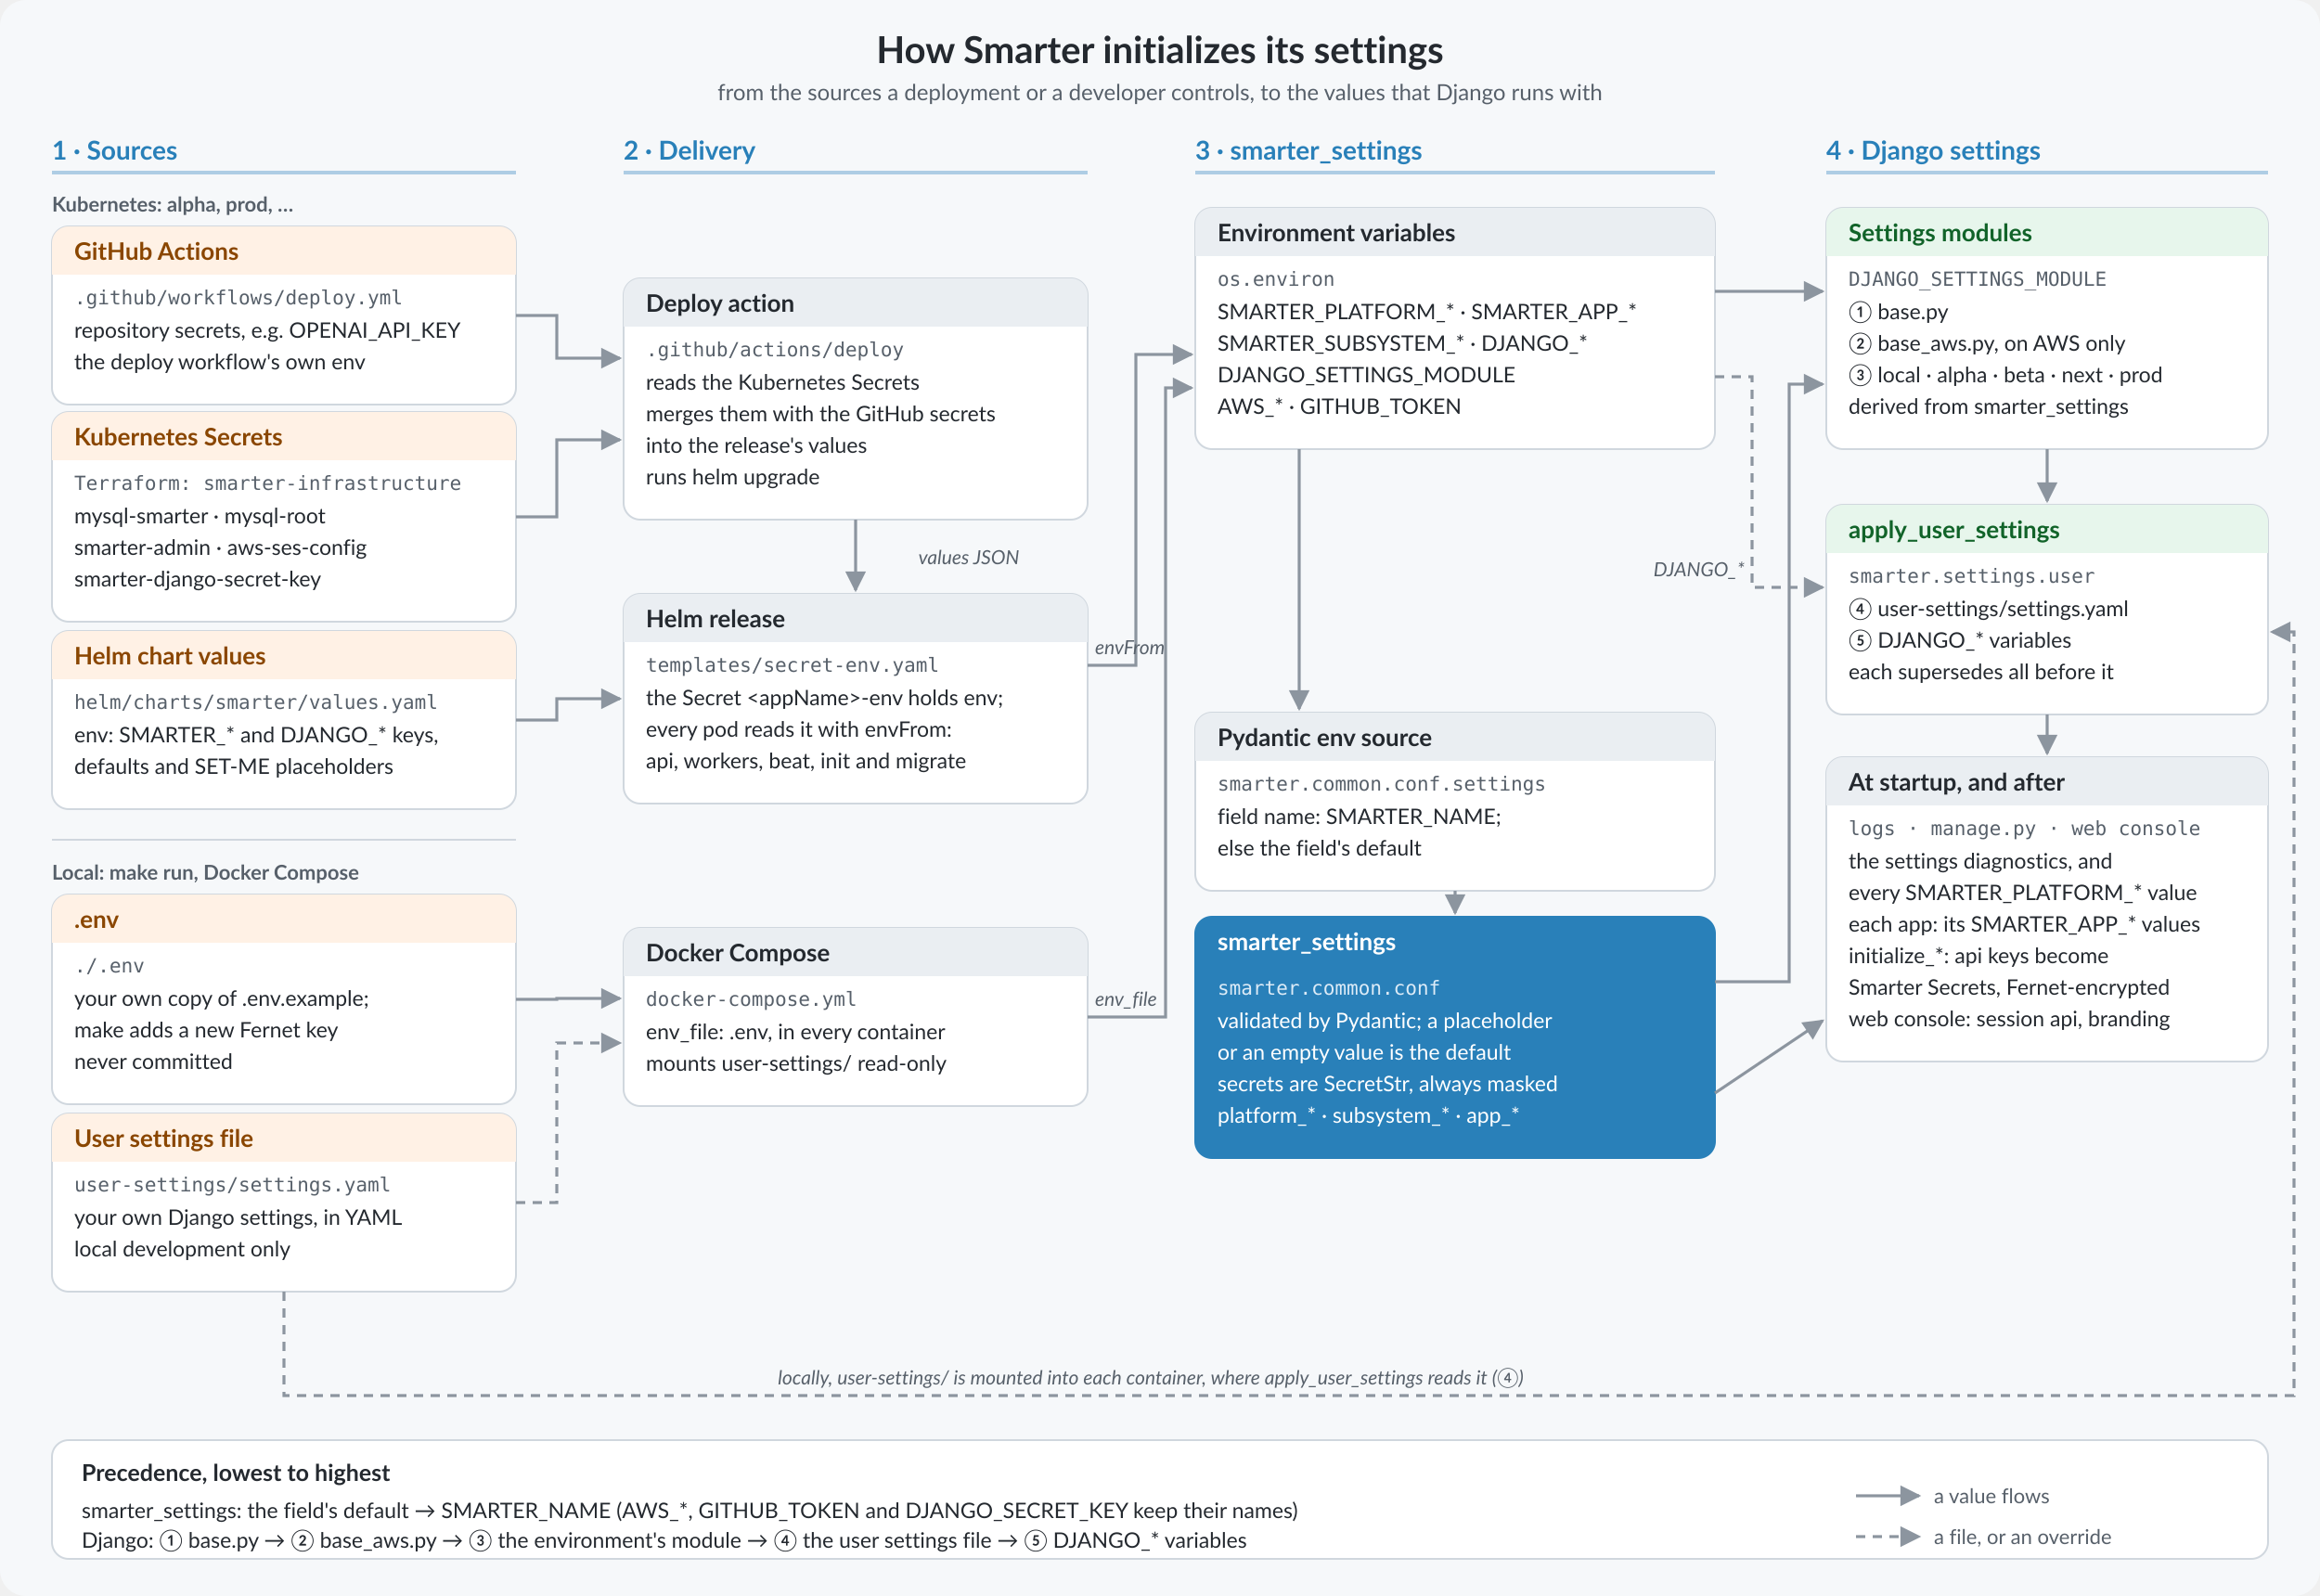
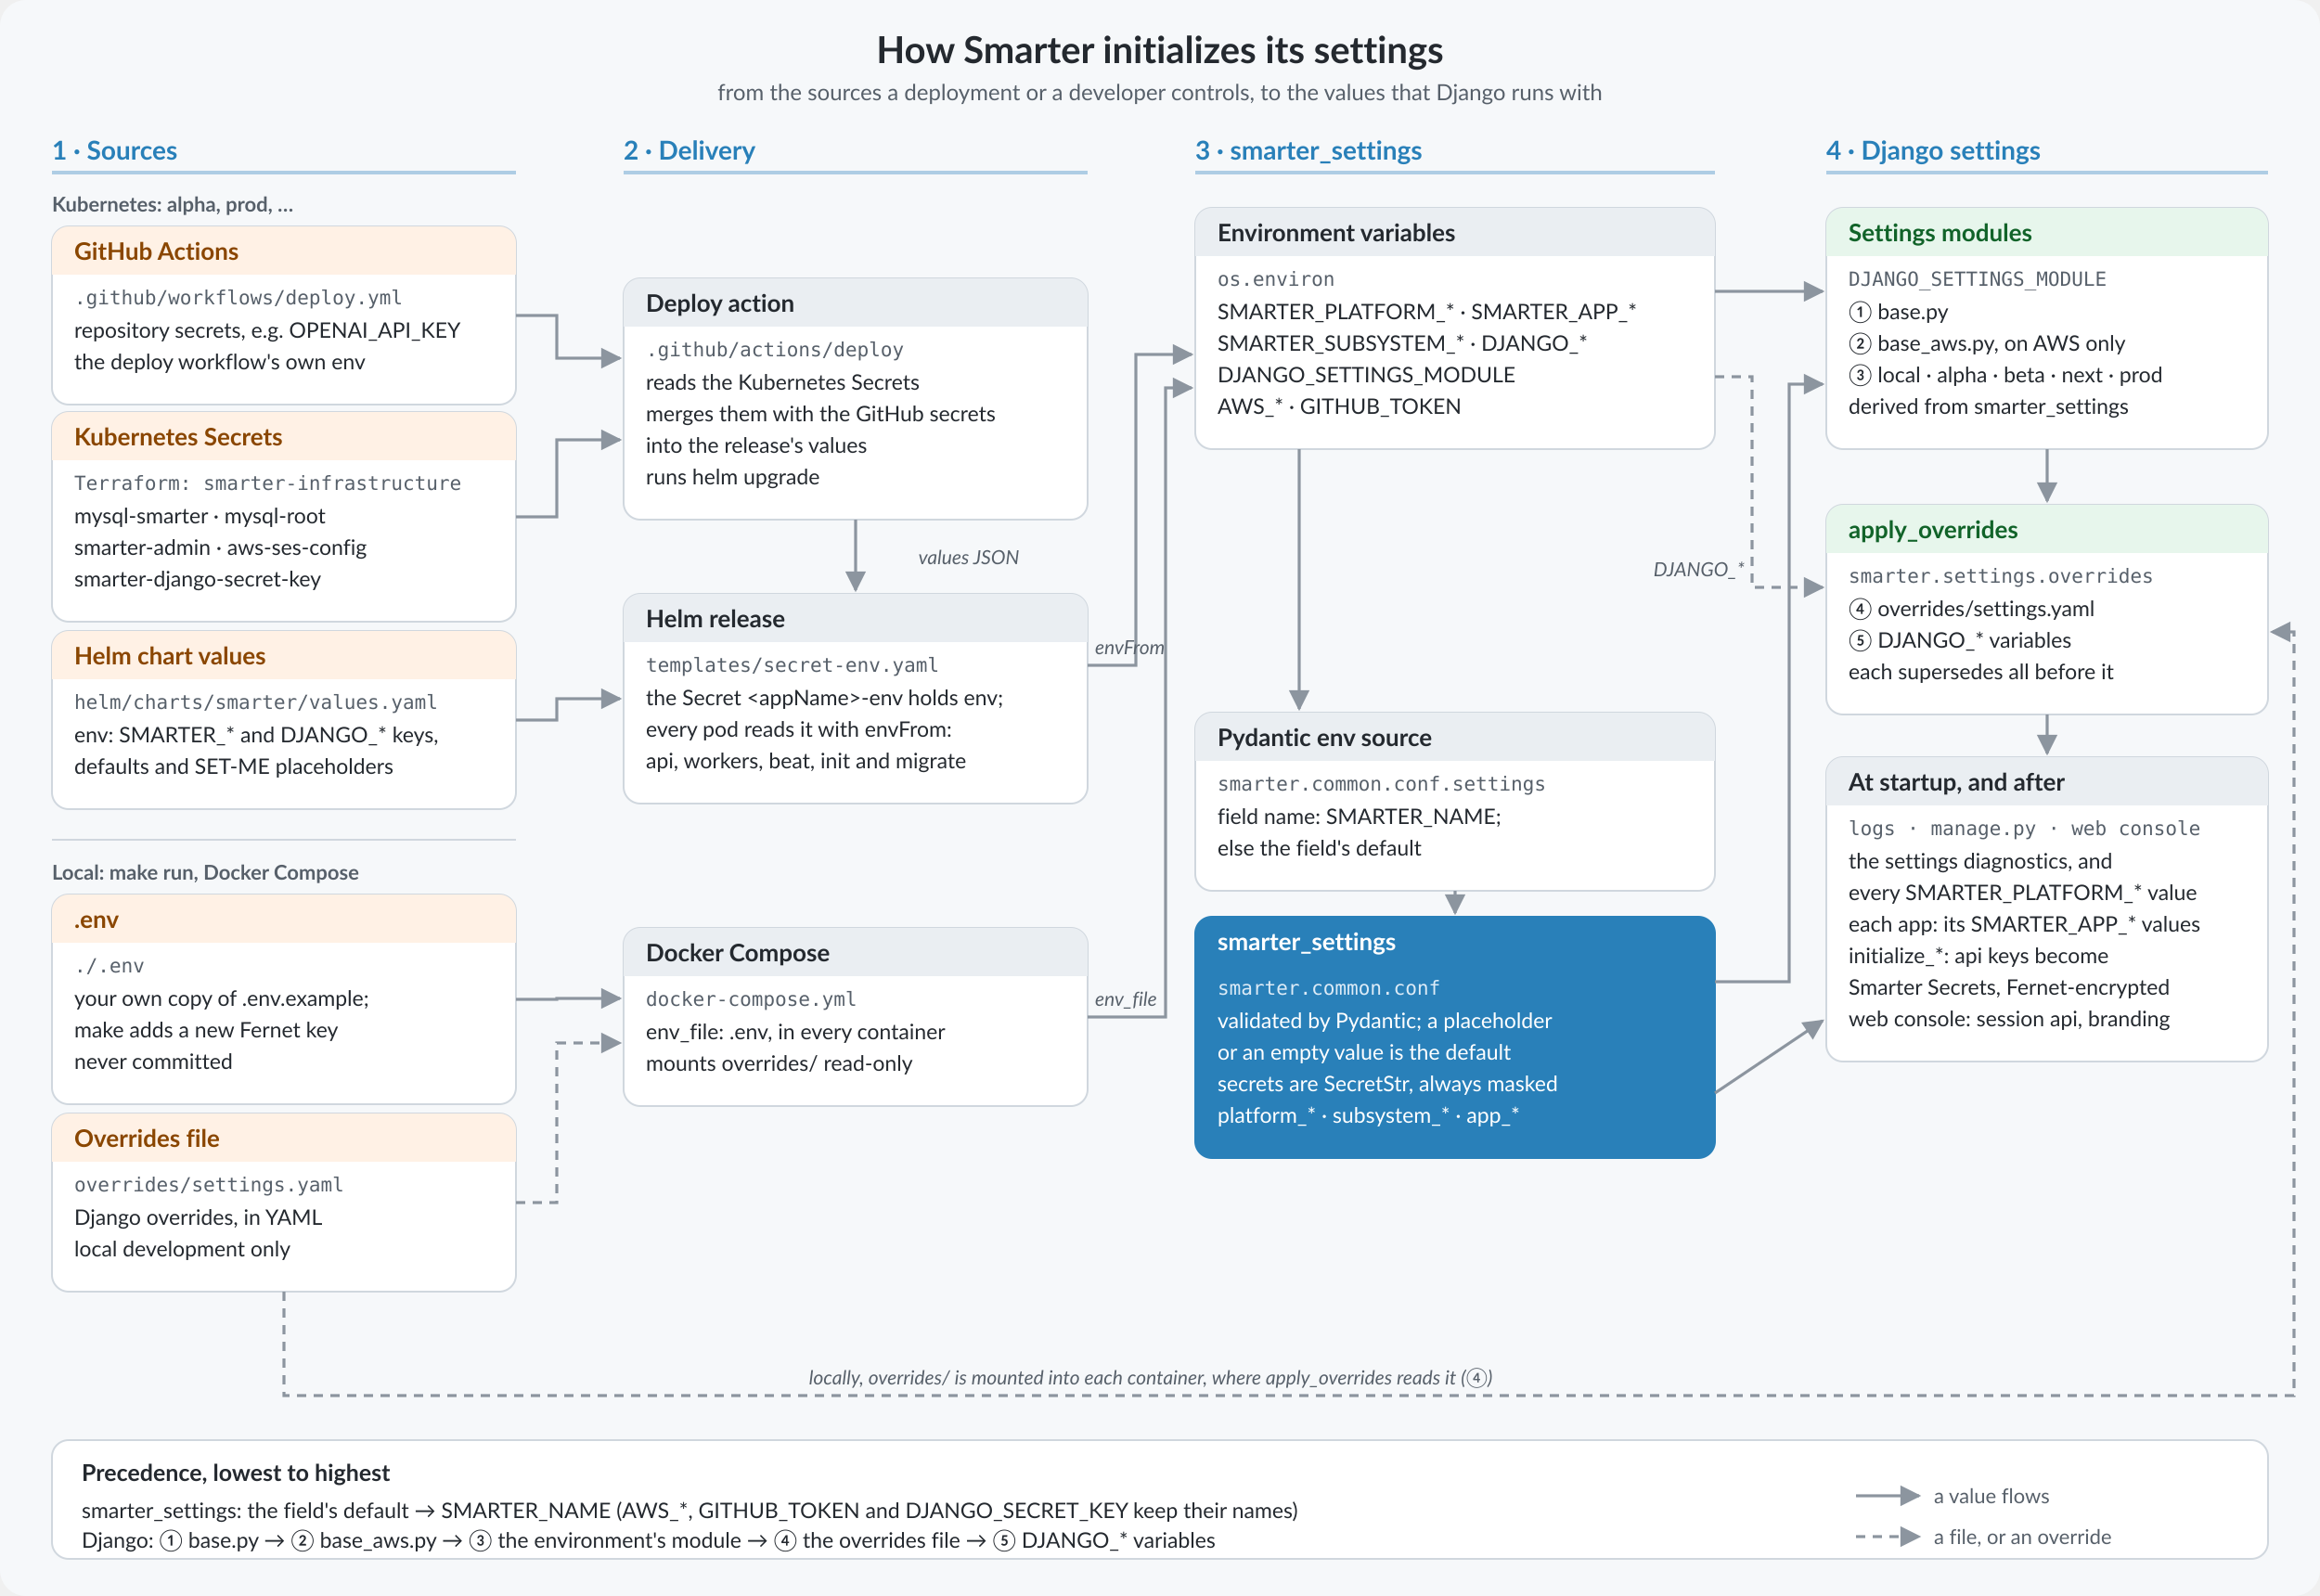
<svg xmlns="http://www.w3.org/2000/svg" viewBox="0 0 1250 860" width="1250" height="860" role="img" aria-labelledby="t d">
  <defs>
    <marker id="head" viewBox="0 0 10 10" refX="9" refY="5" markerWidth="7" markerHeight="7" orient="auto-start-reverse">
      <path d="M0,0 L10,5 L0,10 z" fill="#8C959F" />
    </marker>
  </defs>
  <rect width="1250" height="860" rx="14" fill="#F6F8FA" />
  <text x="625.0" y="34" font-family="Lato, 'Helvetica Neue', Arial, sans-serif" font-size="20" font-weight="bold" fill="#24292F" text-anchor="middle">How Smarter initializes its settings</text>
  <text x="625.0" y="54" font-family="Lato, 'Helvetica Neue', Arial, sans-serif" font-size="12" font-weight="normal" fill="#57606A" text-anchor="middle">from the sources a deployment or a developer controls, to the values that Django runs with</text>
  <text x="28" y="86" font-family="Lato, 'Helvetica Neue', Arial, sans-serif" font-size="14" font-weight="bold" fill="#2980B9" text-anchor="start">1 · Sources</text>
  <rect x="28" y="92" width="250" height="2" fill="#2980B9" fill-opacity="0.35" />
  <text x="336" y="86" font-family="Lato, 'Helvetica Neue', Arial, sans-serif" font-size="14" font-weight="bold" fill="#2980B9" text-anchor="start">2 · Delivery</text>
  <rect x="336" y="92" width="250" height="2" fill="#2980B9" fill-opacity="0.35" />
  <text x="644" y="86" font-family="Lato, 'Helvetica Neue', Arial, sans-serif" font-size="14" font-weight="bold" fill="#2980B9" text-anchor="start">3 · smarter_settings</text>
  <rect x="644" y="92" width="280" height="2" fill="#2980B9" fill-opacity="0.35" />
  <text x="984" y="86" font-family="Lato, 'Helvetica Neue', Arial, sans-serif" font-size="14" font-weight="bold" fill="#2980B9" text-anchor="start">4 · Django settings</text>
  <rect x="984" y="92" width="238" height="2" fill="#2980B9" fill-opacity="0.35" />
  <text x="28" y="114" font-family="Lato, 'Helvetica Neue', Arial, sans-serif" font-size="11" font-weight="bold" fill="#57606A" text-anchor="start">Kubernetes: alpha, prod, …</text>
  <rect x="28" y="122" width="250" height="96" rx="9" fill="#FFFFFF" stroke="#D0D7DE" />
  <path d="M28,131 a9,9 0 0 1 9,-9 h232 a9,9 0 0 1 9,9 v17 h-250 z" fill="#FFF1E5" />
  <text x="40" y="140" font-family="Lato, 'Helvetica Neue', Arial, sans-serif" font-size="13" font-weight="bold" fill="#8A4600" text-anchor="start">GitHub Actions</text>
  <text x="40" y="164" font-family="SFMono-Regular, Menlo, Consolas, monospace" font-size="10.5" fill="#57606A">.github/workflows/deploy.yml</text>
  <text x="40" y="182" font-family="Lato, 'Helvetica Neue', Arial, sans-serif" font-size="11.5" font-weight="normal" fill="#24292F" text-anchor="start">repository secrets, e.g. OPENAI_API_KEY</text>
  <text x="40" y="199" font-family="Lato, 'Helvetica Neue', Arial, sans-serif" font-size="11.5" font-weight="normal" fill="#24292F" text-anchor="start">the deploy workflow's own env</text>
  <rect x="28" y="222" width="250" height="113" rx="9" fill="#FFFFFF" stroke="#D0D7DE" />
  <path d="M28,231 a9,9 0 0 1 9,-9 h232 a9,9 0 0 1 9,9 v17 h-250 z" fill="#FFF1E5" />
  <text x="40" y="240" font-family="Lato, 'Helvetica Neue', Arial, sans-serif" font-size="13" font-weight="bold" fill="#8A4600" text-anchor="start">Kubernetes Secrets</text>
  <text x="40" y="264" font-family="SFMono-Regular, Menlo, Consolas, monospace" font-size="10.5" fill="#57606A">Terraform: smarter-infrastructure</text>
  <text x="40" y="282" font-family="Lato, 'Helvetica Neue', Arial, sans-serif" font-size="11.5" font-weight="normal" fill="#24292F" text-anchor="start">mysql-smarter · mysql-root</text>
  <text x="40" y="299" font-family="Lato, 'Helvetica Neue', Arial, sans-serif" font-size="11.5" font-weight="normal" fill="#24292F" text-anchor="start">smarter-admin · aws-ses-config</text>
  <text x="40" y="316" font-family="Lato, 'Helvetica Neue', Arial, sans-serif" font-size="11.5" font-weight="normal" fill="#24292F" text-anchor="start">smarter-django-secret-key</text>
  <rect x="28" y="340" width="250" height="96" rx="9" fill="#FFFFFF" stroke="#D0D7DE" />
  <path d="M28,349 a9,9 0 0 1 9,-9 h232 a9,9 0 0 1 9,9 v17 h-250 z" fill="#FFF1E5" />
  <text x="40" y="358" font-family="Lato, 'Helvetica Neue', Arial, sans-serif" font-size="13" font-weight="bold" fill="#8A4600" text-anchor="start">Helm chart values</text>
  <text x="40" y="382" font-family="SFMono-Regular, Menlo, Consolas, monospace" font-size="10.5" fill="#57606A">helm/charts/smarter/values.yaml</text>
  <text x="40" y="400" font-family="Lato, 'Helvetica Neue', Arial, sans-serif" font-size="11.5" font-weight="normal" fill="#24292F" text-anchor="start">env: SMARTER_* and DJANGO_* keys,</text>
  <text x="40" y="417" font-family="Lato, 'Helvetica Neue', Arial, sans-serif" font-size="11.5" font-weight="normal" fill="#24292F" text-anchor="start">defaults and SET-ME placeholders</text>
  <rect x="28" y="452" width="250" height="1" fill="#D0D7DE" />
  <text x="28" y="474" font-family="Lato, 'Helvetica Neue', Arial, sans-serif" font-size="11" font-weight="bold" fill="#57606A" text-anchor="start">Local: make run, Docker Compose</text>
  <rect x="28" y="482" width="250" height="113" rx="9" fill="#FFFFFF" stroke="#D0D7DE" />
  <path d="M28,491 a9,9 0 0 1 9,-9 h232 a9,9 0 0 1 9,9 v17 h-250 z" fill="#FFF1E5" />
  <text x="40" y="500" font-family="Lato, 'Helvetica Neue', Arial, sans-serif" font-size="13" font-weight="bold" fill="#8A4600" text-anchor="start">.env</text>
  <text x="40" y="524" font-family="SFMono-Regular, Menlo, Consolas, monospace" font-size="10.5" fill="#57606A">./.env</text>
  <text x="40" y="542" font-family="Lato, 'Helvetica Neue', Arial, sans-serif" font-size="11.5" font-weight="normal" fill="#24292F" text-anchor="start">your own copy of .env.example;</text>
  <text x="40" y="559" font-family="Lato, 'Helvetica Neue', Arial, sans-serif" font-size="11.5" font-weight="normal" fill="#24292F" text-anchor="start">make adds a new Fernet key</text>
  <text x="40" y="576" font-family="Lato, 'Helvetica Neue', Arial, sans-serif" font-size="11.5" font-weight="normal" fill="#24292F" text-anchor="start">never committed</text>
  <rect x="28" y="600" width="250" height="96" rx="9" fill="#FFFFFF" stroke="#D0D7DE" />
  <path d="M28,609 a9,9 0 0 1 9,-9 h232 a9,9 0 0 1 9,9 v17 h-250 z" fill="#FFF1E5" />
-   <text x="40" y="618" font-family="Lato, 'Helvetica Neue', Arial, sans-serif" font-size="13" font-weight="bold" fill="#8A4600" text-anchor="start">User settings file</text>
-   <text x="40" y="642" font-family="SFMono-Regular, Menlo, Consolas, monospace" font-size="10.5" fill="#57606A">user-settings/settings.yaml</text>
-   <text x="40" y="660" font-family="Lato, 'Helvetica Neue', Arial, sans-serif" font-size="11.5" font-weight="normal" fill="#24292F" text-anchor="start">your own Django settings, in YAML</text>
+   <text x="40" y="618" font-family="Lato, 'Helvetica Neue', Arial, sans-serif" font-size="13" font-weight="bold" fill="#8A4600" text-anchor="start">Overrides file</text>
+   <text x="40" y="642" font-family="SFMono-Regular, Menlo, Consolas, monospace" font-size="10.5" fill="#57606A">overrides/settings.yaml</text>
+   <text x="40" y="660" font-family="Lato, 'Helvetica Neue', Arial, sans-serif" font-size="11.5" font-weight="normal" fill="#24292F" text-anchor="start">Django overrides, in YAML</text>
  <text x="40" y="677" font-family="Lato, 'Helvetica Neue', Arial, sans-serif" font-size="11.5" font-weight="normal" fill="#24292F" text-anchor="start">local development only</text>
  <rect x="336" y="150" width="250" height="130" rx="9" fill="#FFFFFF" stroke="#D0D7DE" />
  <path d="M336,159 a9,9 0 0 1 9,-9 h232 a9,9 0 0 1 9,9 v17 h-250 z" fill="#EAEEF2" />
  <text x="348" y="168" font-family="Lato, 'Helvetica Neue', Arial, sans-serif" font-size="13" font-weight="bold" fill="#24292F" text-anchor="start">Deploy action</text>
  <text x="348" y="192" font-family="SFMono-Regular, Menlo, Consolas, monospace" font-size="10.5" fill="#57606A">.github/actions/deploy</text>
  <text x="348" y="210" font-family="Lato, 'Helvetica Neue', Arial, sans-serif" font-size="11.5" font-weight="normal" fill="#24292F" text-anchor="start">reads the Kubernetes Secrets</text>
  <text x="348" y="227" font-family="Lato, 'Helvetica Neue', Arial, sans-serif" font-size="11.5" font-weight="normal" fill="#24292F" text-anchor="start">merges them with the GitHub secrets</text>
  <text x="348" y="244" font-family="Lato, 'Helvetica Neue', Arial, sans-serif" font-size="11.5" font-weight="normal" fill="#24292F" text-anchor="start">into the release's values</text>
  <text x="348" y="261" font-family="Lato, 'Helvetica Neue', Arial, sans-serif" font-size="11.5" font-weight="normal" fill="#24292F" text-anchor="start">runs helm upgrade</text>
  <rect x="336" y="320" width="250" height="113" rx="9" fill="#FFFFFF" stroke="#D0D7DE" />
  <path d="M336,329 a9,9 0 0 1 9,-9 h232 a9,9 0 0 1 9,9 v17 h-250 z" fill="#EAEEF2" />
  <text x="348" y="338" font-family="Lato, 'Helvetica Neue', Arial, sans-serif" font-size="13" font-weight="bold" fill="#24292F" text-anchor="start">Helm release</text>
  <text x="348" y="362" font-family="SFMono-Regular, Menlo, Consolas, monospace" font-size="10.5" fill="#57606A">templates/secret-env.yaml</text>
  <text x="348" y="380" font-family="Lato, 'Helvetica Neue', Arial, sans-serif" font-size="11.5" font-weight="normal" fill="#24292F" text-anchor="start">the Secret &lt;appName&gt;-env holds env;</text>
  <text x="348" y="397" font-family="Lato, 'Helvetica Neue', Arial, sans-serif" font-size="11.5" font-weight="normal" fill="#24292F" text-anchor="start">every pod reads it with envFrom:</text>
  <text x="348" y="414" font-family="Lato, 'Helvetica Neue', Arial, sans-serif" font-size="11.5" font-weight="normal" fill="#24292F" text-anchor="start">api, workers, beat, init and migrate</text>
  <rect x="336" y="500" width="250" height="96" rx="9" fill="#FFFFFF" stroke="#D0D7DE" />
  <path d="M336,509 a9,9 0 0 1 9,-9 h232 a9,9 0 0 1 9,9 v17 h-250 z" fill="#EAEEF2" />
  <text x="348" y="518" font-family="Lato, 'Helvetica Neue', Arial, sans-serif" font-size="13" font-weight="bold" fill="#24292F" text-anchor="start">Docker Compose</text>
  <text x="348" y="542" font-family="SFMono-Regular, Menlo, Consolas, monospace" font-size="10.5" fill="#57606A">docker-compose.yml</text>
  <text x="348" y="560" font-family="Lato, 'Helvetica Neue', Arial, sans-serif" font-size="11.5" font-weight="normal" fill="#24292F" text-anchor="start">env_file: .env, in every container</text>
-   <text x="348" y="577" font-family="Lato, 'Helvetica Neue', Arial, sans-serif" font-size="11.5" font-weight="normal" fill="#24292F" text-anchor="start">mounts user-settings/ read-only</text>
+   <text x="348" y="577" font-family="Lato, 'Helvetica Neue', Arial, sans-serif" font-size="11.5" font-weight="normal" fill="#24292F" text-anchor="start">mounts overrides/ read-only</text>
  <rect x="644" y="112" width="280" height="130" rx="9" fill="#FFFFFF" stroke="#D0D7DE" />
  <path d="M644,121 a9,9 0 0 1 9,-9 h262 a9,9 0 0 1 9,9 v17 h-280 z" fill="#EAEEF2" />
  <text x="656" y="130" font-family="Lato, 'Helvetica Neue', Arial, sans-serif" font-size="13" font-weight="bold" fill="#24292F" text-anchor="start">Environment variables</text>
  <text x="656" y="154" font-family="SFMono-Regular, Menlo, Consolas, monospace" font-size="10.5" fill="#57606A">os.environ</text>
  <text x="656" y="172" font-family="Lato, 'Helvetica Neue', Arial, sans-serif" font-size="11.5" font-weight="normal" fill="#24292F" text-anchor="start">SMARTER_PLATFORM_* · SMARTER_APP_*</text>
  <text x="656" y="189" font-family="Lato, 'Helvetica Neue', Arial, sans-serif" font-size="11.5" font-weight="normal" fill="#24292F" text-anchor="start">SMARTER_SUBSYSTEM_* · DJANGO_*</text>
  <text x="656" y="206" font-family="Lato, 'Helvetica Neue', Arial, sans-serif" font-size="11.5" font-weight="normal" fill="#24292F" text-anchor="start">DJANGO_SETTINGS_MODULE</text>
  <text x="656" y="223" font-family="Lato, 'Helvetica Neue', Arial, sans-serif" font-size="11.5" font-weight="normal" fill="#24292F" text-anchor="start">AWS_* · GITHUB_TOKEN</text>
  <rect x="644" y="384" width="280" height="96" rx="9" fill="#FFFFFF" stroke="#D0D7DE" />
  <path d="M644,393 a9,9 0 0 1 9,-9 h262 a9,9 0 0 1 9,9 v17 h-280 z" fill="#EAEEF2" />
  <text x="656" y="402" font-family="Lato, 'Helvetica Neue', Arial, sans-serif" font-size="13" font-weight="bold" fill="#24292F" text-anchor="start">Pydantic env source</text>
  <text x="656" y="426" font-family="SFMono-Regular, Menlo, Consolas, monospace" font-size="10.5" fill="#57606A">smarter.common.conf.settings</text>
  <text x="656" y="444" font-family="Lato, 'Helvetica Neue', Arial, sans-serif" font-size="11.5" font-weight="normal" fill="#24292F" text-anchor="start">field name: SMARTER_NAME;</text>
  <text x="656" y="461" font-family="Lato, 'Helvetica Neue', Arial, sans-serif" font-size="11.5" font-weight="normal" fill="#24292F" text-anchor="start">else the field's default</text>
  <rect x="644" y="494" width="280" height="130" rx="9" fill="#2980B9" stroke="#2980B9" />
  <path d="M644,503 a9,9 0 0 1 9,-9 h262 a9,9 0 0 1 9,9 v17 h-280 z" fill="#2980B9" />
  <text x="656" y="512" font-family="Lato, 'Helvetica Neue', Arial, sans-serif" font-size="13" font-weight="bold" fill="#FFFFFF" text-anchor="start">smarter_settings</text>
  <text x="656" y="536" font-family="SFMono-Regular, Menlo, Consolas, monospace" font-size="10.5" fill="#DCEBF7">smarter.common.conf</text>
  <text x="656" y="554" font-family="Lato, 'Helvetica Neue', Arial, sans-serif" font-size="11.5" font-weight="normal" fill="#FFFFFF" text-anchor="start">validated by Pydantic; a placeholder</text>
  <text x="656" y="571" font-family="Lato, 'Helvetica Neue', Arial, sans-serif" font-size="11.5" font-weight="normal" fill="#FFFFFF" text-anchor="start">or an empty value is the default</text>
  <text x="656" y="588" font-family="Lato, 'Helvetica Neue', Arial, sans-serif" font-size="11.5" font-weight="normal" fill="#FFFFFF" text-anchor="start">secrets are SecretStr, always masked</text>
  <text x="656" y="605" font-family="Lato, 'Helvetica Neue', Arial, sans-serif" font-size="11.5" font-weight="normal" fill="#FFFFFF" text-anchor="start">platform_* · subsystem_* · app_*</text>
  <rect x="984" y="112" width="238" height="130" rx="9" fill="#FFFFFF" stroke="#D0D7DE" />
  <path d="M984,121 a9,9 0 0 1 9,-9 h220 a9,9 0 0 1 9,9 v17 h-238 z" fill="#E7F6EC" />
  <text x="996" y="130" font-family="Lato, 'Helvetica Neue', Arial, sans-serif" font-size="13" font-weight="bold" fill="#116329" text-anchor="start">Settings modules</text>
  <text x="996" y="154" font-family="SFMono-Regular, Menlo, Consolas, monospace" font-size="10.5" fill="#57606A">DJANGO_SETTINGS_MODULE</text>
  <text x="996" y="172" font-family="Lato, 'Helvetica Neue', Arial, sans-serif" font-size="11.5" font-weight="normal" fill="#24292F" text-anchor="start">① base.py</text>
  <text x="996" y="189" font-family="Lato, 'Helvetica Neue', Arial, sans-serif" font-size="11.5" font-weight="normal" fill="#24292F" text-anchor="start">② base_aws.py, on AWS only</text>
  <text x="996" y="206" font-family="Lato, 'Helvetica Neue', Arial, sans-serif" font-size="11.5" font-weight="normal" fill="#24292F" text-anchor="start">③ local · alpha · beta · next · prod</text>
  <text x="996" y="223" font-family="Lato, 'Helvetica Neue', Arial, sans-serif" font-size="11.5" font-weight="normal" fill="#24292F" text-anchor="start">derived from smarter_settings</text>
  <rect x="984" y="272" width="238" height="113" rx="9" fill="#FFFFFF" stroke="#D0D7DE" />
  <path d="M984,281 a9,9 0 0 1 9,-9 h220 a9,9 0 0 1 9,9 v17 h-238 z" fill="#E7F6EC" />
-   <text x="996" y="290" font-family="Lato, 'Helvetica Neue', Arial, sans-serif" font-size="13" font-weight="bold" fill="#116329" text-anchor="start">apply_user_settings</text>
-   <text x="996" y="314" font-family="SFMono-Regular, Menlo, Consolas, monospace" font-size="10.5" fill="#57606A">smarter.settings.user</text>
-   <text x="996" y="332" font-family="Lato, 'Helvetica Neue', Arial, sans-serif" font-size="11.5" font-weight="normal" fill="#24292F" text-anchor="start">④ user-settings/settings.yaml</text>
+   <text x="996" y="290" font-family="Lato, 'Helvetica Neue', Arial, sans-serif" font-size="13" font-weight="bold" fill="#116329" text-anchor="start">apply_overrides</text>
+   <text x="996" y="314" font-family="SFMono-Regular, Menlo, Consolas, monospace" font-size="10.5" fill="#57606A">smarter.settings.overrides</text>
+   <text x="996" y="332" font-family="Lato, 'Helvetica Neue', Arial, sans-serif" font-size="11.5" font-weight="normal" fill="#24292F" text-anchor="start">④ overrides/settings.yaml</text>
  <text x="996" y="349" font-family="Lato, 'Helvetica Neue', Arial, sans-serif" font-size="11.5" font-weight="normal" fill="#24292F" text-anchor="start">⑤ DJANGO_* variables</text>
  <text x="996" y="366" font-family="Lato, 'Helvetica Neue', Arial, sans-serif" font-size="11.5" font-weight="normal" fill="#24292F" text-anchor="start">each supersedes all before it</text>
  <rect x="984" y="408" width="238" height="164" rx="9" fill="#FFFFFF" stroke="#D0D7DE" />
  <path d="M984,417 a9,9 0 0 1 9,-9 h220 a9,9 0 0 1 9,9 v17 h-238 z" fill="#EAEEF2" />
  <text x="996" y="426" font-family="Lato, 'Helvetica Neue', Arial, sans-serif" font-size="13" font-weight="bold" fill="#24292F" text-anchor="start">At startup, and after</text>
  <text x="996" y="450" font-family="SFMono-Regular, Menlo, Consolas, monospace" font-size="10.5" fill="#57606A">logs · manage.py · web console</text>
  <text x="996" y="468" font-family="Lato, 'Helvetica Neue', Arial, sans-serif" font-size="11.5" font-weight="normal" fill="#24292F" text-anchor="start">the settings diagnostics, and</text>
  <text x="996" y="485" font-family="Lato, 'Helvetica Neue', Arial, sans-serif" font-size="11.5" font-weight="normal" fill="#24292F" text-anchor="start">every SMARTER_PLATFORM_* value</text>
  <text x="996" y="502" font-family="Lato, 'Helvetica Neue', Arial, sans-serif" font-size="11.5" font-weight="normal" fill="#24292F" text-anchor="start">each app: its SMARTER_APP_* values</text>
  <text x="996" y="519" font-family="Lato, 'Helvetica Neue', Arial, sans-serif" font-size="11.5" font-weight="normal" fill="#24292F" text-anchor="start">initialize_*: api keys become</text>
  <text x="996" y="536" font-family="Lato, 'Helvetica Neue', Arial, sans-serif" font-size="11.5" font-weight="normal" fill="#24292F" text-anchor="start">Smarter Secrets, Fernet-encrypted</text>
  <text x="996" y="553" font-family="Lato, 'Helvetica Neue', Arial, sans-serif" font-size="11.5" font-weight="normal" fill="#24292F" text-anchor="start">web console: session api, branding</text>
  <path d="M278,170.0 L300,170.0 L300,193.0 L334,193.0" fill="none" stroke="#8C959F" stroke-width="1.6" marker-end="url(#head)" />
  <path d="M278,278.5 L300,278.5 L300,237.0 L334,237.0" fill="none" stroke="#8C959F" stroke-width="1.6" marker-end="url(#head)" />
  <path d="M278,388.0 L300,388.0 L300,376.5 L334,376.5" fill="none" stroke="#8C959F" stroke-width="1.6" marker-end="url(#head)" />
  <path d="M461.0,280 L461.0,318" fill="none" stroke="#8C959F" stroke-width="1.6" marker-end="url(#head)" />
  <text x="522" y="304.0" font-family="Lato, 'Helvetica Neue', Arial, sans-serif" font-size="10.5" font-weight="normal" fill="#57606A" text-anchor="middle" font-style="italic">values JSON</text>
  <path d="M278,538.5 L300,538.5 L300,538.0 L334,538.0" fill="none" stroke="#8C959F" stroke-width="1.6" marker-end="url(#head)" />
  <path d="M278,648.0 L300,648.0 L300,562.0 L334,562.0" fill="none" stroke="#8C959F" stroke-width="1.6" stroke-dasharray="5 4" marker-end="url(#head)" />
  <path d="M586,358.5 L612,358.5 L612,191.0 L642,191.0" fill="none" stroke="#8C959F" stroke-width="1.6" marker-end="url(#head)" />
  <text x="590" y="352.5" font-family="Lato, 'Helvetica Neue', Arial, sans-serif" font-size="10.5" font-weight="normal" fill="#57606A" text-anchor="start" font-style="italic">envFrom</text>
  <path d="M586,548.0 L628,548.0 L628,209.0 L642,209.0" fill="none" stroke="#8C959F" stroke-width="1.6" marker-end="url(#head)" />
  <text x="590" y="542.0" font-family="Lato, 'Helvetica Neue', Arial, sans-serif" font-size="10.5" font-weight="normal" fill="#57606A" text-anchor="start" font-style="italic">env_file</text>
  <path d="M700,242 L700,382" fill="none" stroke="#8C959F" stroke-width="1.6" marker-end="url(#head)" />
  <path d="M784.0,480 L784.0,492" fill="none" stroke="#8C959F" stroke-width="1.6" marker-end="url(#head)" />
  <path d="M924,157.0 L982,157.0" fill="none" stroke="#8C959F" stroke-width="1.6" marker-end="url(#head)" />
  <path d="M924,203.0 L944,203.0 L944,316.5 L982,316.5" fill="none" stroke="#8C959F" stroke-width="1.6" stroke-dasharray="5 4" marker-end="url(#head)" />
  <text x="940" y="310.5" font-family="Lato, 'Helvetica Neue', Arial, sans-serif" font-size="10.5" font-weight="normal" fill="#57606A" text-anchor="end" font-style="italic">DJANGO_*</text>
  <path d="M924,529.0 L964,529.0 L964,207.0 L982,207.0" fill="none" stroke="#8C959F" stroke-width="1.6" marker-end="url(#head)" />
  <path d="M924,589.0 L982,550.0" fill="none" stroke="#8C959F" stroke-width="1.6" marker-end="url(#head)" />
  <path d="M1103.0,242 L1103.0,270" fill="none" stroke="#8C959F" stroke-width="1.6" marker-end="url(#head)" />
  <path d="M1103.0,385 L1103.0,406" fill="none" stroke="#8C959F" stroke-width="1.6" marker-end="url(#head)" />
  <path d="M153.0,696 L153.0,752 L1236,752 L1236,340.5 L1224,340.5" fill="none" stroke="#8C959F" stroke-width="1.6" stroke-dasharray="5 4" marker-end="url(#head)" />
-   <text x="620" y="746" font-family="Lato, 'Helvetica Neue', Arial, sans-serif" font-size="10.5" font-weight="normal" fill="#57606A" text-anchor="middle" font-style="italic">locally, user-settings/ is mounted into each container, where apply_user_settings reads it (④)</text>
+   <text x="620" y="746" font-family="Lato, 'Helvetica Neue', Arial, sans-serif" font-size="10.5" font-weight="normal" fill="#57606A" text-anchor="middle" font-style="italic">locally, overrides/ is mounted into each container, where apply_overrides reads it (④)</text>
  <rect x="28" y="776" width="1194" height="64" rx="9" fill="#FFFFFF" stroke="#D0D7DE" />
  <text x="44" y="798" font-family="Lato, 'Helvetica Neue', Arial, sans-serif" font-size="12.5" font-weight="bold" fill="#24292F" text-anchor="start">Precedence, lowest to highest</text>
  <text x="44" y="818" font-family="Lato, 'Helvetica Neue', Arial, sans-serif" font-size="11.5" font-weight="normal" fill="#24292F" text-anchor="start">smarter_settings:  the field's default  →  SMARTER_NAME  (AWS_*, GITHUB_TOKEN and DJANGO_SECRET_KEY keep their names)</text>
-   <text x="44" y="834" font-family="Lato, 'Helvetica Neue', Arial, sans-serif" font-size="11.5" font-weight="normal" fill="#24292F" text-anchor="start">Django:  ① base.py  →  ② base_aws.py  →  ③ the environment's module  →  ④ the user settings file  →  ⑤ DJANGO_* variables</text>
+   <text x="44" y="834" font-family="Lato, 'Helvetica Neue', Arial, sans-serif" font-size="11.5" font-weight="normal" fill="#24292F" text-anchor="start">Django:  ① base.py  →  ② base_aws.py  →  ③ the environment's module  →  ④ the overrides file  →  ⑤ DJANGO_* variables</text>
  <path d="M1000,806 h34" stroke="#8C959F" stroke-width="1.6" marker-end="url(#head)" />
  <text x="1042" y="810" font-family="Lato, 'Helvetica Neue', Arial, sans-serif" font-size="11" font-weight="normal" fill="#57606A" text-anchor="start">a value flows</text>
  <path d="M1000,828 h34" stroke="#8C959F" stroke-width="1.6" stroke-dasharray="5 4" marker-end="url(#head)" />
  <text x="1042" y="832" font-family="Lato, 'Helvetica Neue', Arial, sans-serif" font-size="11" font-weight="normal" fill="#57606A" text-anchor="start">a file, or an override</text>
</svg>
